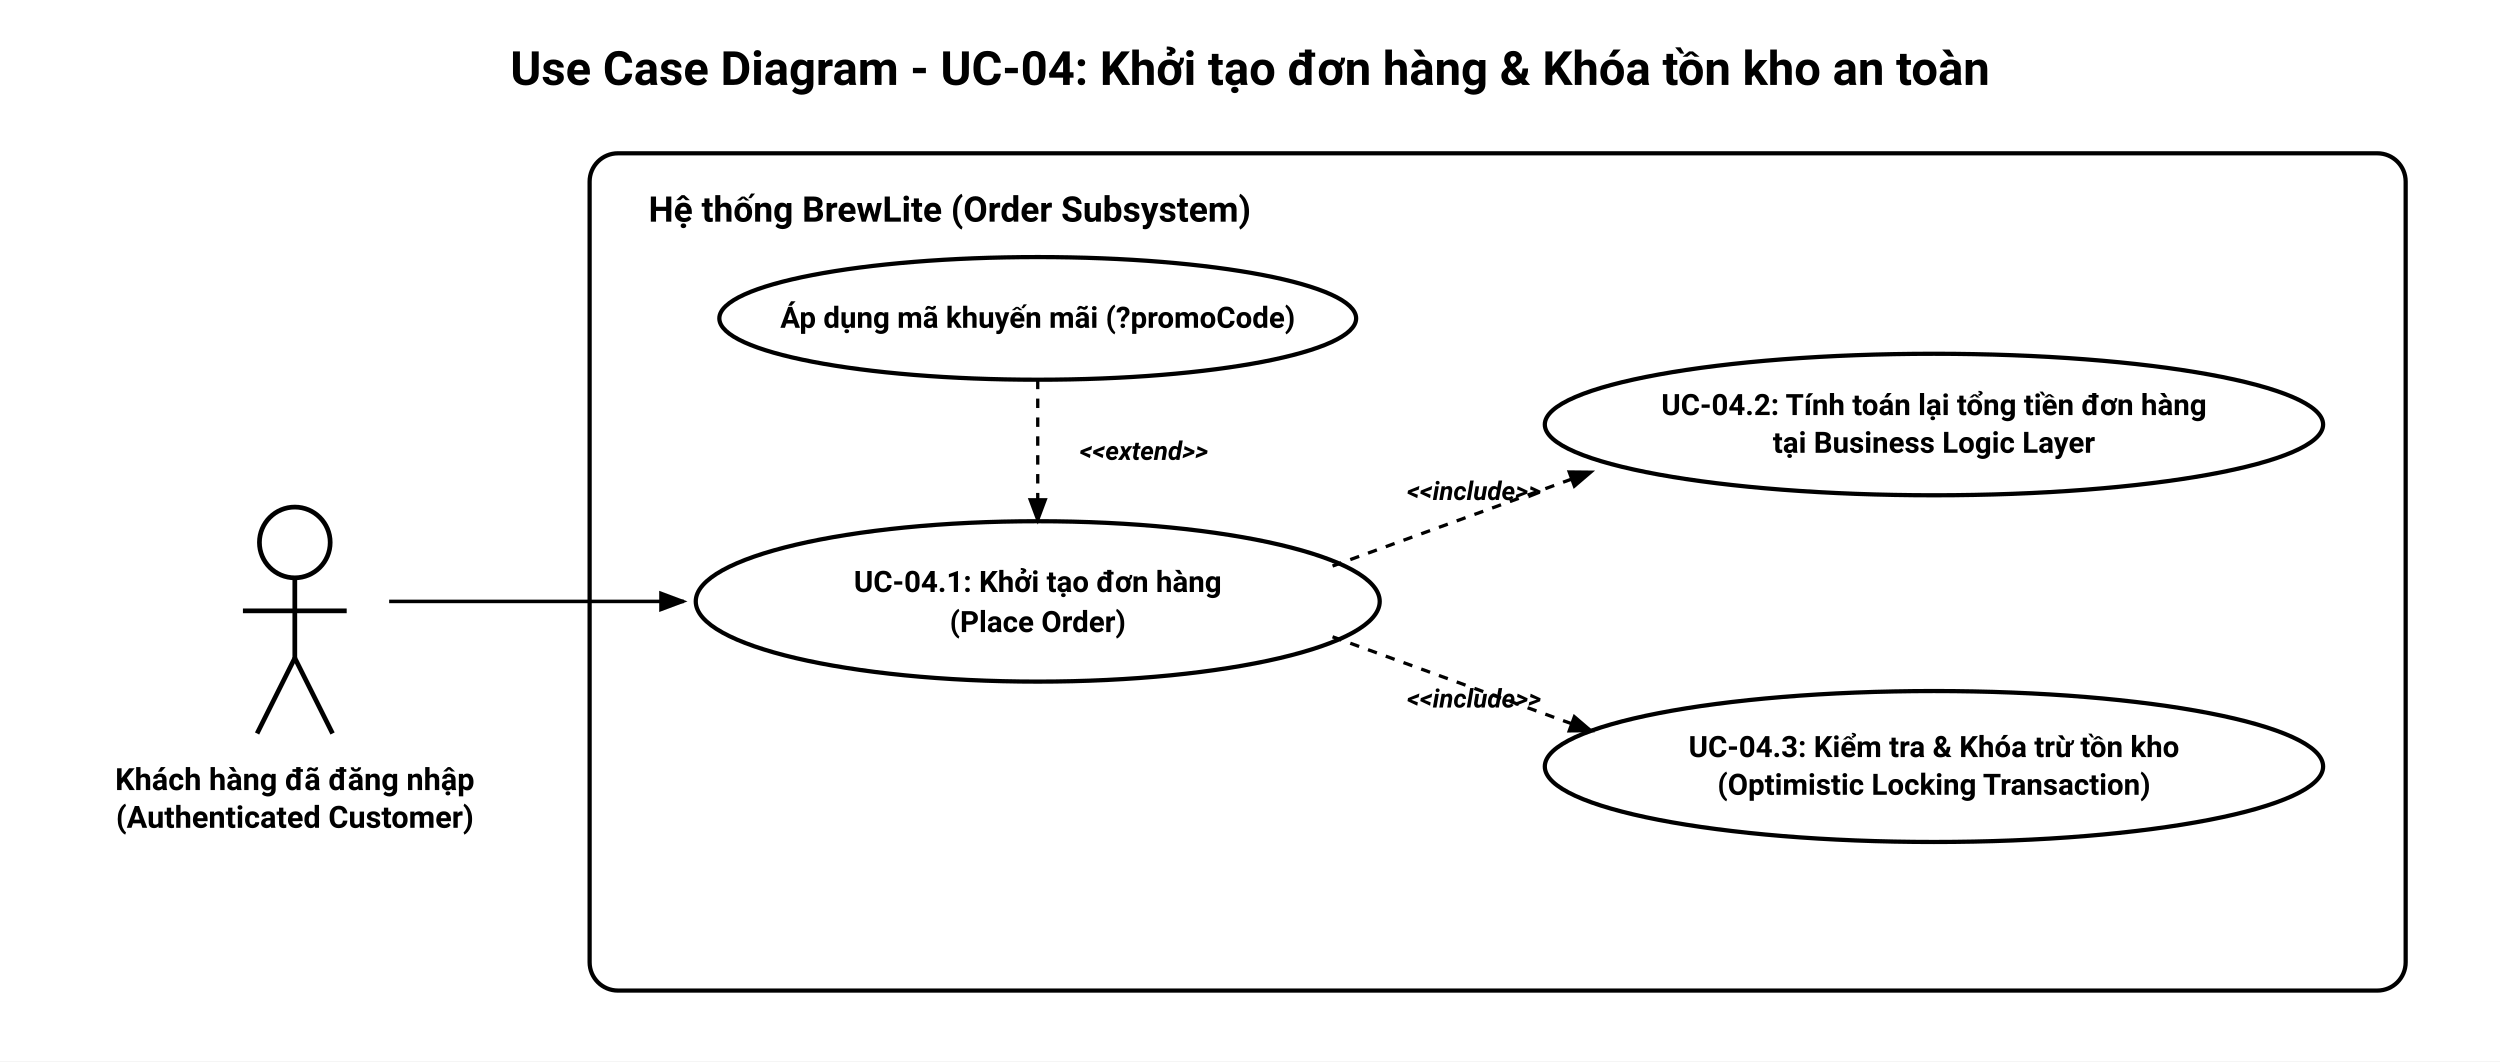
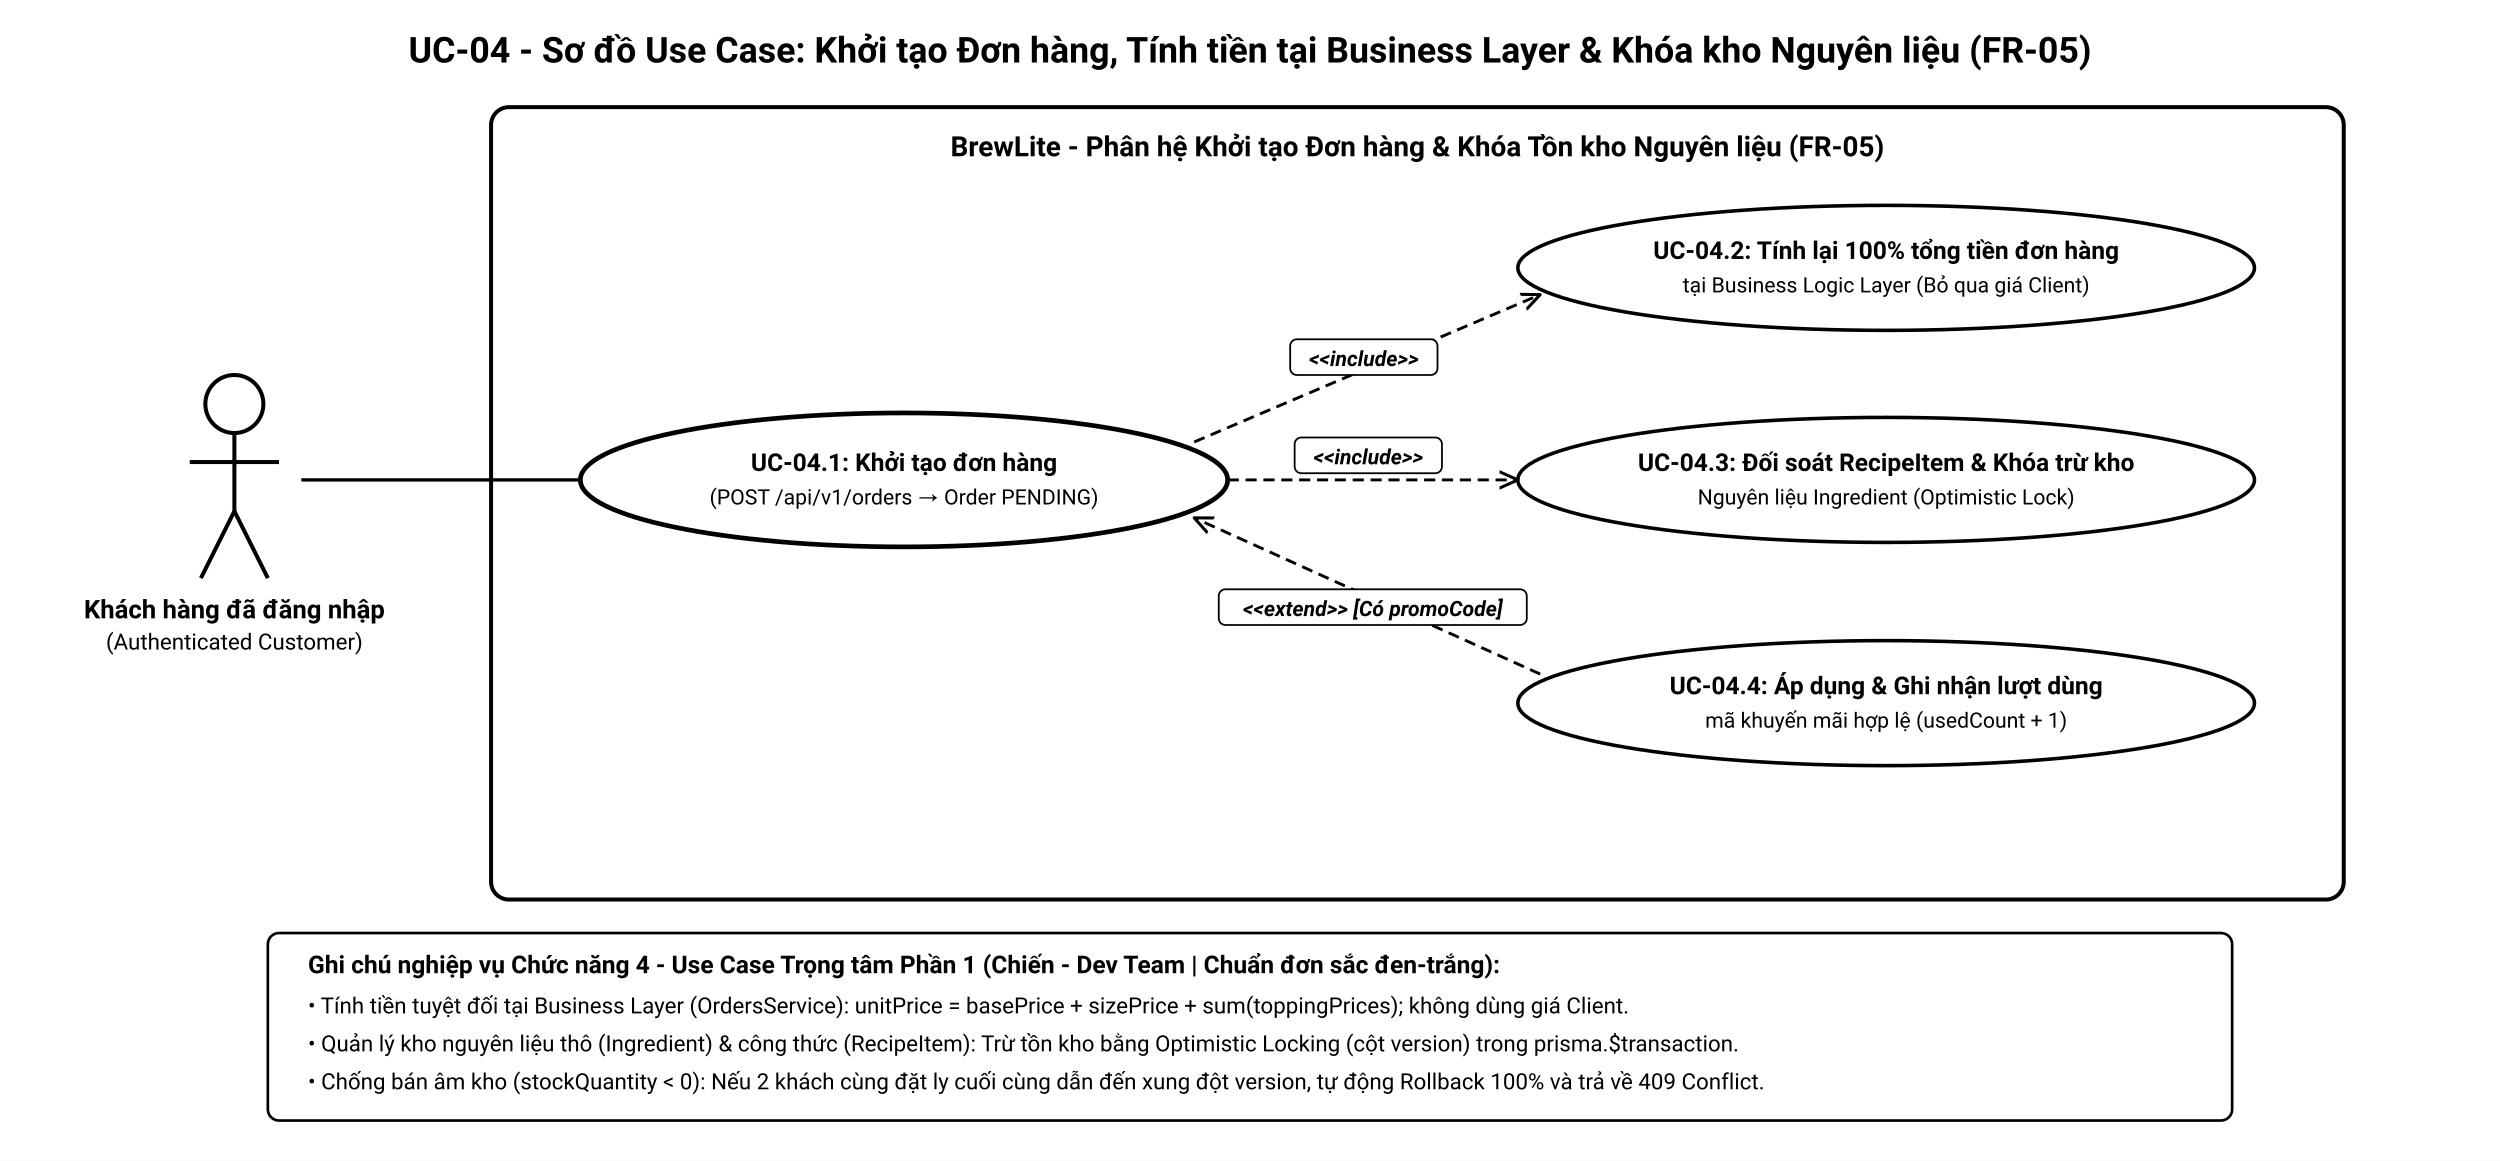
- <svg xmlns="http://www.w3.org/2000/svg" viewBox="0 0 1060 450" width="100%" height="100%">
+ <svg xmlns="http://www.w3.org/2000/svg" viewBox="0 0 1120 520" width="1120" height="520" style="background-color: #ffffff; font-family: -apple-system, BlinkMacSystemFont, 'Segoe UI', Roboto, Helvetica, Arial, sans-serif;">
  <defs>
+     <marker id="arrow-open" viewBox="0 0 10 10" refX="9" refY="5" markerWidth="7" markerHeight="7" orient="auto-start-reverse">
+       <path d="M 0 1 L 9 5 L 0 9" fill="none" stroke="#000000" stroke-width="1.5" stroke-linecap="round" stroke-linejoin="round" />
+     </marker>
    <style>
-       .title { font-family: -apple-system, BlinkMacSystemFont, "Segoe UI", Roboto, sans-serif; font-size: 20px; font-weight: bold; fill: #000000; }
-       .box { fill: #ffffff; stroke: #000000; stroke-width: 1.8; rx: 12; }
-       .box-header { font-family: -apple-system, BlinkMacSystemFont, "Segoe UI", Roboto, sans-serif; font-size: 15px; font-weight: bold; fill: #000000; }
-       .actor-text { font-family: -apple-system, BlinkMacSystemFont, "Segoe UI", Roboto, sans-serif; font-size: 13px; font-weight: 600; fill: #000000; text-anchor: middle; }
-       .uc-ellipse { fill: #ffffff; stroke: #000000; stroke-width: 1.8; }
-       .uc-text { font-family: -apple-system, BlinkMacSystemFont, "Segoe UI", Roboto, sans-serif; font-size: 12.5px; font-weight: 600; fill: #000000; text-anchor: middle; }
-       .arrow { stroke: #000000; stroke-width: 1.5; marker-end: url(#arrowhead); }
-       .arrow-dash { stroke: #000000; stroke-width: 1.4; stroke-dasharray: 4; marker-end: url(#arrowhead); }
-       .rel-text { font-family: -apple-system, BlinkMacSystemFont, "Segoe UI", Roboto, sans-serif; font-size: 11px; fill: #000000; font-style: italic; font-weight: 600; text-anchor: middle; }
+       .title { font-size: 16px; font-weight: 700; fill: #000000; text-anchor: middle; }
+       .boundary-box { fill: #ffffff; stroke: #000000; stroke-width: 1.8; rx: 8; ry: 8; }
+       .boundary-title { font-size: 12.5px; font-weight: 700; fill: #000000; text-anchor: middle; }
+       .actor-title { font-size: 11.5px; font-weight: 700; fill: #000000; text-anchor: middle; }
+       .actor-sub { font-size: 10px; fill: #000000; text-anchor: middle; }
+       .uc-ellipse { fill: #ffffff; stroke: #000000; stroke-width: 1.6; }
+       .uc-ellipse-core { fill: #ffffff; stroke: #000000; stroke-width: 2.1; }
+       .uc-title { font-size: 11px; font-weight: 700; fill: #000000; text-anchor: middle; }
+       .uc-sub { font-size: 9.5px; fill: #000000; text-anchor: middle; }
+       .assoc-line { stroke: #000000; stroke-width: 1.5; fill: none; }
+       .dep-line { stroke: #000000; stroke-width: 1.3; stroke-dasharray: 5,3; fill: none; marker-end: url(#arrow-open); }
+       .rel-tag-bg { fill: #ffffff; stroke: #000000; stroke-width: 0.8; rx: 3; ry: 3; }
+       .rel-label { font-size: 9.5px; font-style: italic; font-weight: 600; fill: #000000; text-anchor: middle; }
+       .legend-box { fill: #ffffff; stroke: #000000; stroke-width: 1.2; rx: 5; ry: 5; }
+       .legend-title { font-size: 11px; font-weight: 700; fill: #000000; }
+       .legend-text { font-size: 10px; fill: #000000; }
    </style>
-     <marker id="arrowhead" markerWidth="8" markerHeight="6" refX="7" refY="3" orient="auto">
-       <polygon points="0 0, 8 3, 0 6" fill="#000000" />
-     </marker>
  </defs>
  <rect width="100%" height="100%" fill="#ffffff" />
-   <text x="530" y="36" text-anchor="middle" class="title">Use Case Diagram - UC-04: Khởi tạo đơn hàng &amp; Khóa tồn kho an toàn</text>
-   <rect x="250" y="65" width="770" height="355" class="box" />
-   <text x="275" y="94" class="box-header">Hệ thống BrewLite (Order Subsystem)</text>
-   <g transform="translate(125, 255)">
-     <circle cx="0" cy="-25" r="15" fill="#ffffff" stroke="#000000" stroke-width="2" />
-     <line x1="0" y1="-10" x2="0" y2="24" stroke="#000000" stroke-width="2" />
-     <line x1="-22" y1="4" x2="22" y2="4" stroke="#000000" stroke-width="2" />
-     <line x1="0" y1="24" x2="-16" y2="56" stroke="#000000" stroke-width="2" />
-     <line x1="0" y1="24" x2="16" y2="56" stroke="#000000" stroke-width="2" />
-     <text x="0" y="80" class="actor-text">Khách hàng đã đăng nhập</text>
-     <text x="0" y="96" class="actor-text" font-size="11" fill="#444444">(Authenticated Customer)</text>
+   <text x="560" y="28" class="title">UC-04 - Sơ đồ Use Case: Khởi tạo Đơn hàng, Tính tiền tại Business Layer &amp; Khóa kho Nguyên liệu (FR-05)</text>
+   <rect x="220" y="48" width="830" height="355" class="boundary-box" />
+   <text x="635" y="70" class="boundary-title">BrewLite - Phân hệ Khởi tạo Đơn hàng &amp; Khóa Tồn kho Nguyên liệu (FR-05)</text>
+   <g transform="translate(105, 205)">
+     <circle cx="0" cy="-24" r="13" fill="#ffffff" stroke="#000000" stroke-width="1.8" />
+     <line x1="0" y1="-11" x2="0" y2="24" stroke="#000000" stroke-width="1.8" />
+     <line x1="-20" y1="2" x2="20" y2="2" stroke="#000000" stroke-width="1.8" />
+     <line x1="0" y1="24" x2="-15" y2="54" stroke="#000000" stroke-width="1.8" />
+     <line x1="0" y1="24" x2="15" y2="54" stroke="#000000" stroke-width="1.8" />
+     <text x="0" y="72" class="actor-title">Khách hàng đã đăng nhập</text>
+     <text x="0" y="86" class="actor-sub">(Authenticated Customer)</text>
  </g>
-   <ellipse cx="440" cy="255" rx="145" ry="34" class="uc-ellipse" stroke-width="2.2" />
-   <text x="440" y="251" class="uc-text" font-size="13px" font-weight="700">UC-04.1: Khởi tạo đơn hàng</text>
-   <text x="440" y="268" class="uc-text" font-size="11.5px">(Place Order)</text>
-   <ellipse cx="440" cy="135" rx="135" ry="26" class="uc-ellipse" />
-   <text x="440" y="139" class="uc-text">Áp dụng mã khuyến mãi (?promoCode)</text>
-   <ellipse cx="820" cy="180" rx="165" ry="30" class="uc-ellipse" />
-   <text x="820" y="176" class="uc-text">UC-04.2: Tính toán lại tổng tiền đơn hàng</text>
-   <text x="820" y="192" class="uc-text" font-size="11px">tại Business Logic Layer</text>
-   <ellipse cx="820" cy="325" rx="165" ry="32" class="uc-ellipse" />
-   <text x="820" y="321" class="uc-text">UC-04.3: Kiểm tra &amp; Khóa trừ tồn kho</text>
-   <text x="820" y="337" class="uc-text" font-size="11px">(Optimistic Locking Transaction)</text>
-   <line x1="165" y1="255" x2="290" y2="255" class="arrow" />
-   <line x1="440" y1="161" x2="440" y2="221" class="arrow-dash" />
-   <text x="485" y="195" class="rel-text">&lt;&lt;extend&gt;&gt;</text>
-   <line x1="565" y1="240" x2="675" y2="200" class="arrow-dash" />
-   <text x="625" y="212" class="rel-text">&lt;&lt;include&gt;&gt;</text>
-   <line x1="565" y1="270" x2="675" y2="310" class="arrow-dash" />
-   <text x="625" y="300" class="rel-text">&lt;&lt;include&gt;&gt;</text>
+   <g transform="translate(405, 215)">
+     <ellipse cx="0" cy="0" rx="145" ry="30" class="uc-ellipse-core" />
+     <text x="0" y="-4" class="uc-title">UC-04.1: Khởi tạo đơn hàng</text>
+     <text x="0" y="11" class="uc-sub">(POST /api/v1/orders → Order PENDING)</text>
+   </g>
+   <g transform="translate(845, 120)">
+     <ellipse cx="0" cy="0" rx="165" ry="28" class="uc-ellipse" />
+     <text x="0" y="-4" class="uc-title">UC-04.2: Tính lại 100% tổng tiền đơn hàng</text>
+     <text x="0" y="11" class="uc-sub">tại Business Logic Layer (Bỏ qua giá Client)</text>
+   </g>
+   <g transform="translate(845, 215)">
+     <ellipse cx="0" cy="0" rx="165" ry="28" class="uc-ellipse" />
+     <text x="0" y="-4" class="uc-title">UC-04.3: Đối soát RecipeItem &amp; Khóa trừ kho</text>
+     <text x="0" y="11" class="uc-sub">Nguyên liệu Ingredient (Optimistic Lock)</text>
+   </g>
+   <g transform="translate(845, 315)">
+     <ellipse cx="0" cy="0" rx="165" ry="28" class="uc-ellipse" />
+     <text x="0" y="-4" class="uc-title">UC-04.4: Áp dụng &amp; Ghi nhận lượt dùng</text>
+     <text x="0" y="11" class="uc-sub">mã khuyến mãi hợp lệ (usedCount + 1)</text>
+   </g>
+   <line x1="135" y1="215" x2="260" y2="215" class="assoc-line" />
+   <line x1="535" y1="198" x2="690" y2="132" class="dep-line" />
+   <rect x="578" y="152" width="66" height="16" class="rel-tag-bg" />
+   <text x="611" y="164" class="rel-label">&lt;&lt;include&gt;&gt;</text>
+   <line x1="550" y1="215" x2="680" y2="215" class="dep-line" />
+   <rect x="580" y="196" width="66" height="16" class="rel-tag-bg" />
+   <text x="613" y="208" class="rel-label">&lt;&lt;include&gt;&gt;</text>
+   <line x1="690" y1="302" x2="535" y2="232" class="dep-line" />
+   <rect x="546" y="264" width="138" height="16" class="rel-tag-bg" />
+   <text x="615" y="276" class="rel-label">&lt;&lt;extend&gt;&gt; [Có promoCode]</text>
+   <rect x="120" y="418" width="880" height="84" class="legend-box" />
+   <text x="138" y="436" class="legend-title">Ghi chú nghiệp vụ Chức năng 4 - Use Case Trọng tâm Phần 1 (Chiến - Dev Team | Chuẩn đơn sắc đen-trắng):</text>
+   <text x="138" y="454" class="legend-text">• Tính tiền tuyệt đối tại Business Layer (OrdersService): unitPrice = basePrice + sizePrice + sum(toppingPrices); không dùng giá Client.</text>
+   <text x="138" y="471" class="legend-text">• Quản lý kho nguyên liệu thô (Ingredient) &amp; công thức (RecipeItem): Trừ tồn kho bằng Optimistic Locking (cột version) trong prisma.$transaction.</text>
+   <text x="138" y="488" class="legend-text">• Chống bán âm kho (stockQuantity &lt; 0): Nếu 2 khách cùng đặt ly cuối cùng dẫn đến xung đột version, tự động Rollback 100% và trả về 409 Conflict.</text>
</svg>
